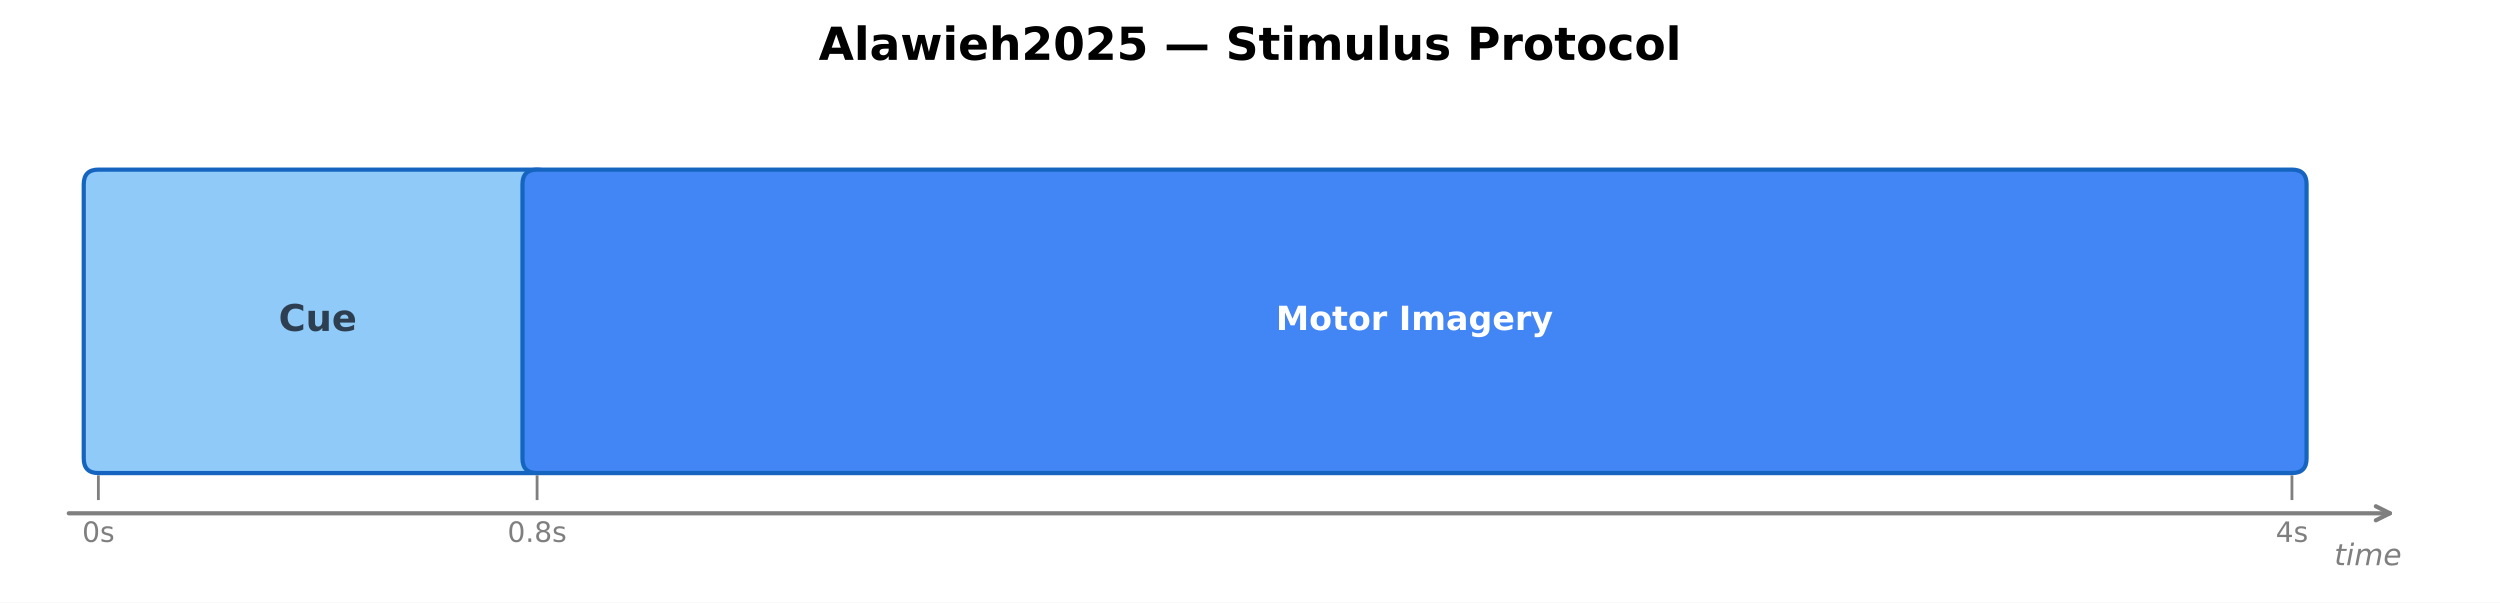
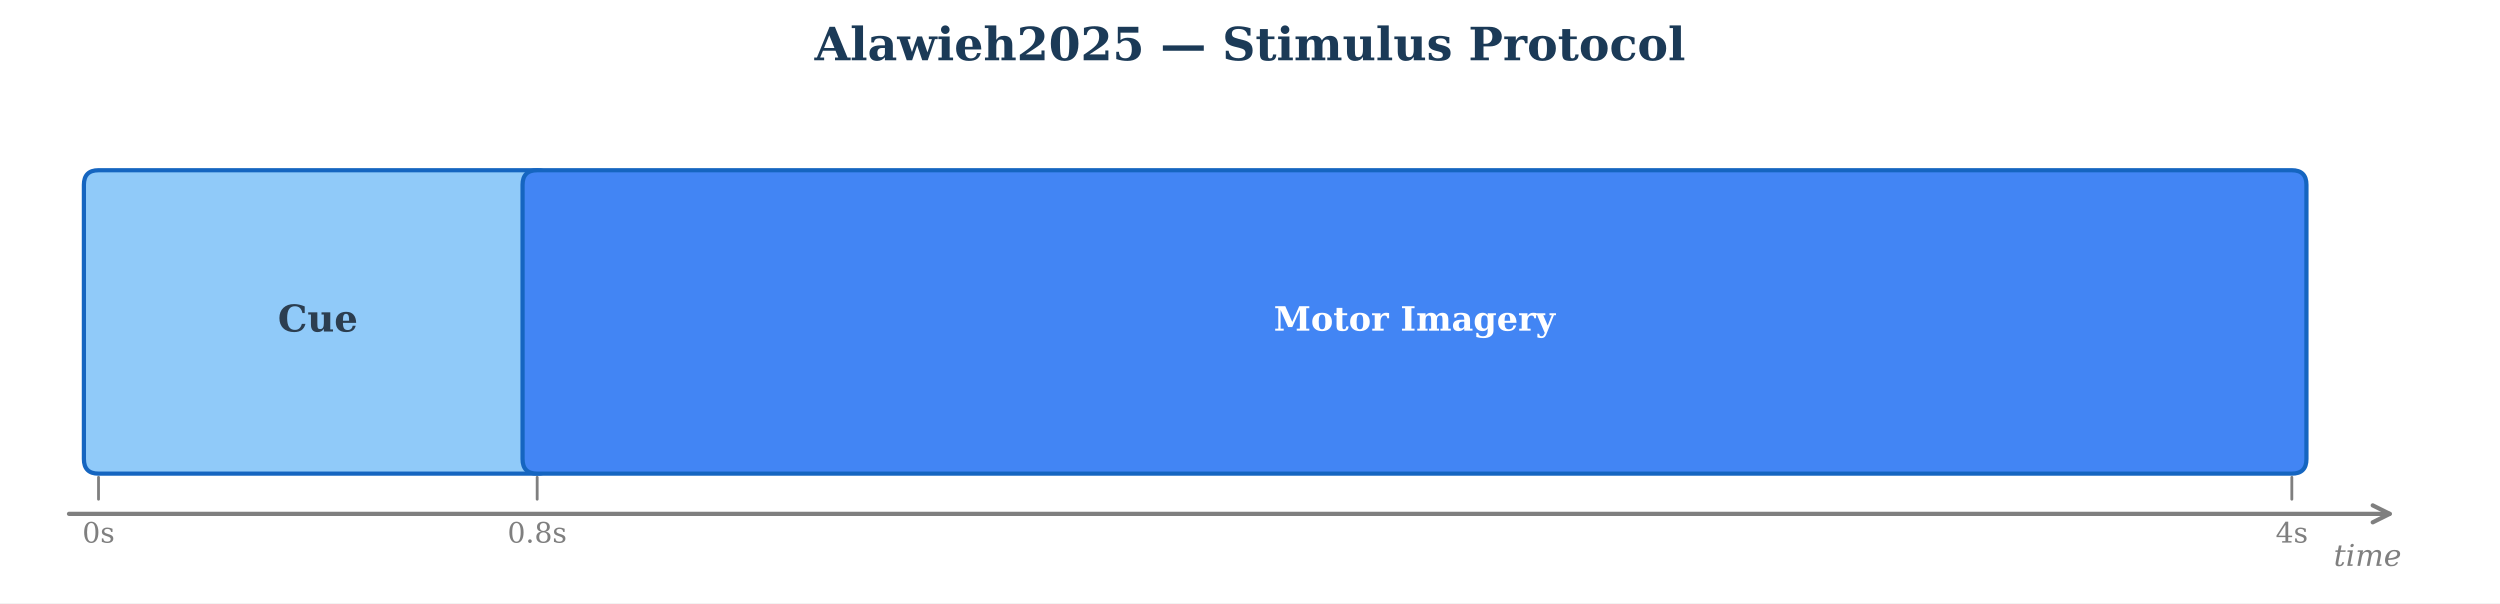
- <svg xmlns="http://www.w3.org/2000/svg" xmlns:xlink="http://www.w3.org/1999/xlink" width="712.8pt" height="171.788pt" viewBox="0 0 712.8 171.788" version="1.1">
+ <svg xmlns="http://www.w3.org/2000/svg" xmlns:xlink="http://www.w3.org/1999/xlink" width="708.48pt" height="170.95pt" viewBox="0 0 708.48 170.95" version="1.1">
  <defs>
    <style type="text/css">*{stroke-linejoin: round; stroke-linecap: butt}</style>
  </defs>
  <g id="figure_1">
    <g id="patch_1">
-       <path d="M 0 171.788  L 712.8 171.788  L 712.8 0  L 0 0  z " style="fill: #ffffff" />
+       <path d="M 0 170.95  L 708.48 170.95  L 708.48 -0  L 0 -0  z " style="fill: #ffffff" />
    </g>
    <g id="axes_1">
      <g id="patch_2">
-         <path d="M 28.048 134.88  L 153.134 134.88  Q 157.304 134.88 157.304 130.711  L 157.304 52.532  Q 157.304 48.362 153.134 48.362  L 28.048 48.362  Q 23.878 48.362 23.878 52.532  L 23.878 130.711  Q 23.878 134.88 28.048 134.88  z " clip-path="url(#pf96a47d1d2)" style="fill: #90caf9; stroke: #1565c0; stroke-width: 1.2" />
+         <path d="M 27.919 134.226  L 152.232 134.226  Q 156.375 134.226 156.375 130.082  L 156.375 52.387  Q 156.375 48.243 152.232 48.243  L 27.919 48.243  Q 23.775 48.243 23.775 52.387  L 23.775 130.082  Q 23.775 134.226 27.919 134.226  z " clip-path="url(#pec758ce8fc)" style="fill: #90caf9; stroke: #1565c0; stroke-width: 1.2" />
      </g>
      <g id="patch_3">
-         <path d="M 153.134 134.88  L 653.481 134.88  Q 657.65 134.88 657.65 130.711  L 657.65 52.532  Q 657.65 48.362 653.481 48.362  L 153.134 48.362  Q 148.965 48.362 148.965 52.532  L 148.965 130.711  Q 148.965 134.88 153.134 134.88  z " clip-path="url(#pf96a47d1d2)" style="fill: #4285f4; stroke: #1565c0; stroke-width: 1.2" />
+         <path d="M 152.232 134.226  L 649.483 134.226  Q 653.627 134.226 653.627 130.082  L 653.627 52.387  Q 653.627 48.243 649.483 48.243  L 152.232 48.243  Q 148.088 48.243 148.088 52.387  L 148.088 130.082  Q 148.088 134.226 152.232 134.226  z " clip-path="url(#pec758ce8fc)" style="fill: #4285f4; stroke: #1565c0; stroke-width: 1.2" />
      </g>
      <g id="line2d_1">
-         <path d="M 28.048 135.923  L 28.048 142.177  " clip-path="url(#pf96a47d1d2)" style="fill: none; stroke: #7f7f7f; stroke-width: 0.8; stroke-linecap: square" />
+         <path d="M 27.919 135.262  L 27.919 141.477  " clip-path="url(#pec758ce8fc)" style="fill: none; stroke: #7f7f7f; stroke-width: 0.8; stroke-linecap: round" />
      </g>
      <g id="line2d_2">
-         <path d="M 153.134 135.923  L 153.134 142.177  " clip-path="url(#pf96a47d1d2)" style="fill: none; stroke: #7f7f7f; stroke-width: 0.8; stroke-linecap: square" />
+         <path d="M 152.232 135.262  L 152.232 141.477  " clip-path="url(#pec758ce8fc)" style="fill: none; stroke: #7f7f7f; stroke-width: 0.8; stroke-linecap: round" />
      </g>
      <g id="line2d_3">
-         <path d="M 653.481 135.923  L 653.481 142.177  " clip-path="url(#pf96a47d1d2)" style="fill: none; stroke: #7f7f7f; stroke-width: 0.8; stroke-linecap: square" />
+         <path d="M 649.483 135.262  L 649.483 141.477  " clip-path="url(#pec758ce8fc)" style="fill: none; stroke: #7f7f7f; stroke-width: 0.8; stroke-linecap: round" />
      </g>
      <g id="text_1">
-         <g clip-path="url(#pf96a47d1d2)">
-           <g style="fill: #2c3e50" transform="translate(79.43972 94.34879) scale(0.105 -0.105)">
+         <g clip-path="url(#pec758ce8fc)">
+           <g style="fill: #2c3e50" transform="translate(78.73932 93.96193) scale(0.105 -0.105)">
            <defs>
-               <path id="DejaVuSans-Bold-26" d="M 4288 256  Q 3956 84 3597 -3  Q 3238 -91 2847 -91  Q 1681 -91 1000 561  Q 319 1213 319 2328  Q 319 3447 1000 4098  Q 1681 4750 2847 4750  Q 3238 4750 3597 4662  Q 3956 4575 4288 4403  L 4288 3438  Q 3953 3666 3628 3772  Q 3303 3878 2944 3878  Q 2300 3878 1931 3465  Q 1563 3053 1563 2328  Q 1563 1606 1931 1193  Q 2300 781 2944 781  Q 3303 781 3628 887  Q 3953 994 4288 1222  L 4288 256  z " transform="scale(0.015625)" />
-               <path id="DejaVuSans-Bold-58" d="M 500 1363  L 500 3500  L 1625 3500  L 1625 3150  Q 1625 2866 1622 2436  Q 1619 2006 1619 1863  Q 1619 1441 1641 1255  Q 1663 1069 1716 984  Q 1784 875 1895 815  Q 2006 756 2150 756  Q 2500 756 2700 1025  Q 2900 1294 2900 1772  L 2900 3500  L 4019 3500  L 4019 0  L 2900 0  L 2900 506  Q 2647 200 2364 54  Q 2081 -91 1741 -91  Q 1134 -91 817 281  Q 500 653 500 1363  z " transform="scale(0.015625)" />
-               <path id="DejaVuSans-Bold-48" d="M 4031 1759  L 4031 1441  L 1416 1441  Q 1456 1047 1700 850  Q 1944 653 2381 653  Q 2734 653 3104 758  Q 3475 863 3866 1075  L 3866 213  Q 3469 63 3072 -14  Q 2675 -91 2278 -91  Q 1328 -91 801 392  Q 275 875 275 1747  Q 275 2603 792 3093  Q 1309 3584 2216 3584  Q 3041 3584 3536 3087  Q 4031 2591 4031 1759  z M 2881 2131  Q 2881 2450 2695 2645  Q 2509 2841 2209 2841  Q 1884 2841 1681 2658  Q 1478 2475 1428 2131  L 2881 2131  z " transform="scale(0.015625)" />
+               <path id="DejaVuSerif-Bold-26" d="M 4769 1331  Q 4584 609 4106 259  Q 3628 -91 2822 -91  Q 1641 -91 955 561  Q 269 1213 269 2328  Q 269 3447 955 4098  Q 1641 4750 2822 4750  Q 3238 4750 3688 4650  Q 4138 4550 4641 4347  L 4641 3200  L 4244 3200  Q 4122 3788 3800 4080  Q 3478 4372 2950 4372  Q 2269 4372 1937 3870  Q 1606 3369 1606 2328  Q 1606 1288 1937 788  Q 2269 288 2956 288  Q 3422 288 3717 547  Q 4013 806 4147 1331  L 4769 1331  z " transform="scale(0.015625)" />
+               <path id="DejaVuSerif-Bold-58" d="M 3963 3322  L 3963 378  L 4434 378  L 4434 0  L 2853 0  L 2853 469  Q 2656 172 2400 40  Q 2144 -91 1753 -91  Q 1194 -91 908 239  Q 622 569 622 1209  L 622 2944  L 147 2944  L 147 3322  L 1728 3322  L 1728 1381  Q 1728 763 1831 595  Q 1934 428 2209 428  Q 2544 428 2698 675  Q 2853 922 2853 1459  L 2853 2944  L 2450 2944  L 2450 3322  L 3963 3322  z " transform="scale(0.015625)" />
+               <path id="DejaVuSerif-Bold-48" d="M 2566 1875  Q 2566 2531 2444 2795  Q 2322 3059 2028 3059  Q 1744 3059 1620 2800  Q 1497 2541 1497 1931  L 1497 1875  L 2566 1875  z M 3781 1503  L 1497 1503  L 1497 1478  Q 1497 834 1690 548  Q 1884 263 2316 263  Q 2675 263 2897 453  Q 3119 644 3181 1006  L 3700 1006  Q 3566 441 3166 175  Q 2766 -91 2047 -91  Q 1184 -91 723 364  Q 263 819 263 1663  Q 263 2488 734 2950  Q 1206 3413 2047 3413  Q 2872 3413 3312 2927  Q 3753 2441 3781 1503  z " transform="scale(0.015625)" />
            </defs>
-             <use xlink:href="#DejaVuSans-Bold-26" />
-             <use xlink:href="#DejaVuSans-Bold-58" transform="translate(73.39062 0)" />
-             <use xlink:href="#DejaVuSans-Bold-48" transform="translate(144.5781 0)" />
+             <use xlink:href="#DejaVuSerif-Bold-26" />
+             <use xlink:href="#DejaVuSerif-Bold-58" transform="translate(79.59375 0)" />
+             <use xlink:href="#DejaVuSerif-Bold-48" transform="translate(152.2969 0)" />
          </g>
        </g>
      </g>
      <g id="text_2">
-         <g clip-path="url(#pf96a47d1d2)">
-           <g style="fill: #ffffff" transform="translate(363.8045 94.08903) scale(0.095 -0.095)">
+         <g clip-path="url(#pec758ce8fc)">
+           <g style="fill: #ffffff" transform="translate(360.9803 93.70216) scale(0.095 -0.095)">
            <defs>
-               <path id="DejaVuSans-Bold-30" d="M 588 4666  L 2119 4666  L 3181 2169  L 4250 4666  L 5778 4666  L 5778 0  L 4641 0  L 4641 3413  L 3566 897  L 2803 897  L 1728 3413  L 1728 0  L 588 0  L 588 4666  z " transform="scale(0.015625)" />
-               <path id="DejaVuSans-Bold-52" d="M 2203 2784  Q 1831 2784 1636 2517  Q 1441 2250 1441 1747  Q 1441 1244 1636 976  Q 1831 709 2203 709  Q 2569 709 2762 976  Q 2956 1244 2956 1747  Q 2956 2250 2762 2517  Q 2569 2784 2203 2784  z M 2203 3584  Q 3106 3584 3614 3096  Q 4122 2609 4122 1747  Q 4122 884 3614 396  Q 3106 -91 2203 -91  Q 1297 -91 786 396  Q 275 884 275 1747  Q 275 2609 786 3096  Q 1297 3584 2203 3584  z " transform="scale(0.015625)" />
-               <path id="DejaVuSans-Bold-57" d="M 1759 4494  L 1759 3500  L 2913 3500  L 2913 2700  L 1759 2700  L 1759 1216  Q 1759 972 1856 886  Q 1953 800 2241 800  L 2816 800  L 2816 0  L 1856 0  Q 1194 0 917 276  Q 641 553 641 1216  L 641 2700  L 84 2700  L 84 3500  L 641 3500  L 641 4494  L 1759 4494  z " transform="scale(0.015625)" />
-               <path id="DejaVuSans-Bold-55" d="M 3138 2547  Q 2991 2616 2845 2648  Q 2700 2681 2553 2681  Q 2122 2681 1889 2404  Q 1656 2128 1656 1613  L 1656 0  L 538 0  L 538 3500  L 1656 3500  L 1656 2925  Q 1872 3269 2151 3426  Q 2431 3584 2822 3584  Q 2878 3584 2943 3579  Q 3009 3575 3134 3559  L 3138 2547  z " transform="scale(0.015625)" />
-               <path id="DejaVuSans-Bold-3" transform="scale(0.015625)" />
-               <path id="DejaVuSans-Bold-2c" d="M 588 4666  L 1791 4666  L 1791 0  L 588 0  L 588 4666  z " transform="scale(0.015625)" />
-               <path id="DejaVuSans-Bold-50" d="M 3781 2919  Q 3994 3244 4286 3414  Q 4578 3584 4928 3584  Q 5531 3584 5847 3212  Q 6163 2841 6163 2131  L 6163 0  L 5038 0  L 5038 1825  Q 5041 1866 5042 1909  Q 5044 1953 5044 2034  Q 5044 2406 4934 2573  Q 4825 2741 4581 2741  Q 4263 2741 4089 2478  Q 3916 2216 3909 1719  L 3909 0  L 2784 0  L 2784 1825  Q 2784 2406 2684 2573  Q 2584 2741 2328 2741  Q 2006 2741 1831 2477  Q 1656 2213 1656 1722  L 1656 0  L 531 0  L 531 3500  L 1656 3500  L 1656 2988  Q 1863 3284 2130 3434  Q 2397 3584 2719 3584  Q 3081 3584 3359 3409  Q 3638 3234 3781 2919  z " transform="scale(0.015625)" />
-               <path id="DejaVuSans-Bold-44" d="M 2106 1575  Q 1756 1575 1579 1456  Q 1403 1338 1403 1106  Q 1403 894 1545 773  Q 1688 653 1941 653  Q 2256 653 2472 879  Q 2688 1106 2688 1447  L 2688 1575  L 2106 1575  z M 3816 1997  L 3816 0  L 2688 0  L 2688 519  Q 2463 200 2181 54  Q 1900 -91 1497 -91  Q 953 -91 614 226  Q 275 544 275 1050  Q 275 1666 698 1953  Q 1122 2241 2028 2241  L 2688 2241  L 2688 2328  Q 2688 2594 2478 2717  Q 2269 2841 1825 2841  Q 1466 2841 1156 2769  Q 847 2697 581 2553  L 581 3406  Q 941 3494 1303 3539  Q 1666 3584 2028 3584  Q 2975 3584 3395 3211  Q 3816 2838 3816 1997  z " transform="scale(0.015625)" />
-               <path id="DejaVuSans-Bold-4a" d="M 2919 594  Q 2688 288 2409 144  Q 2131 0 1766 0  Q 1125 0 706 504  Q 288 1009 288 1791  Q 288 2575 706 3076  Q 1125 3578 1766 3578  Q 2131 3578 2409 3434  Q 2688 3291 2919 2981  L 2919 3500  L 4044 3500  L 4044 353  Q 4044 -491 3511 -936  Q 2978 -1381 1966 -1381  Q 1638 -1381 1331 -1331  Q 1025 -1281 716 -1178  L 716 -306  Q 1009 -475 1290 -558  Q 1572 -641 1856 -641  Q 2406 -641 2662 -400  Q 2919 -159 2919 353  L 2919 594  z M 2181 2772  Q 1834 2772 1640 2515  Q 1447 2259 1447 1791  Q 1447 1309 1634 1061  Q 1822 813 2181 813  Q 2531 813 2725 1069  Q 2919 1325 2919 1791  Q 2919 2259 2725 2515  Q 2531 2772 2181 2772  z " transform="scale(0.015625)" />
-               <path id="DejaVuSans-Bold-5c" d="M 78 3500  L 1197 3500  L 2138 1125  L 2938 3500  L 4056 3500  L 2584 -331  Q 2363 -916 2067 -1148  Q 1772 -1381 1288 -1381  L 641 -1381  L 641 -647  L 991 -647  Q 1275 -647 1404 -556  Q 1534 -466 1606 -231  L 1638 -134  L 78 3500  z " transform="scale(0.015625)" />
+               <path id="DejaVuSerif-Bold-30" d="M 269 0  L 269 378  L 863 378  L 863 4288  L 269 4288  L 269 4666  L 2194 4666  L 3525 1672  L 4863 4666  L 6784 4666  L 6784 4288  L 6188 4288  L 6188 378  L 6784 378  L 6784 0  L 4384 0  L 4384 378  L 4978 378  L 4978 3938  L 3531 684  L 2741 684  L 1300 3938  L 1300 378  L 1894 378  L 1894 0  L 269 0  z " transform="scale(0.015625)" />
+               <path id="DejaVuSerif-Bold-52" d="M 2138 263  Q 2488 263 2630 563  Q 2772 863 2772 1663  Q 2772 2463 2631 2761  Q 2491 3059 2138 3059  Q 1784 3059 1640 2757  Q 1497 2456 1497 1663  Q 1497 869 1640 566  Q 1784 263 2138 263  z M 2138 -91  Q 1259 -91 761 376  Q 263 844 263 1663  Q 263 2484 761 2948  Q 1259 3413 2138 3413  Q 3019 3413 3516 2948  Q 4013 2484 4013 1663  Q 4013 844 3514 376  Q 3016 -91 2138 -91  z " transform="scale(0.015625)" />
+               <path id="DejaVuSerif-Bold-57" d="M 634 2944  L 153 2944  L 153 3322  L 634 3322  L 634 4353  L 1741 4353  L 1741 3322  L 2663 3322  L 2663 2944  L 1741 2944  L 1741 909  Q 1741 475 1809 369  Q 1878 263 2059 263  Q 2259 263 2356 397  Q 2453 531 2459 813  L 2925 813  Q 2897 313 2651 111  Q 2406 -91 1806 -91  Q 1122 -91 878 123  Q 634 338 634 909  L 634 2944  z " transform="scale(0.015625)" />
+               <path id="DejaVuSerif-Bold-55" d="M 3438 3359  L 3438 2369  L 3084 2369  Q 3066 2634 2941 2764  Q 2816 2894 2578 2894  Q 2216 2894 2006 2575  Q 1797 2256 1797 1691  L 1797 378  L 2400 378  L 2400 0  L 219 0  L 219 378  L 691 378  L 691 2944  L 184 2944  L 184 3322  L 1797 3322  L 1797 2731  Q 1959 3078 2226 3245  Q 2494 3413 2881 3413  Q 2978 3413 3117 3398  Q 3256 3384 3438 3359  z " transform="scale(0.015625)" />
+               <path id="DejaVuSerif-Bold-3" transform="scale(0.015625)" />
+               <path id="DejaVuSerif-Bold-2c" d="M 300 0  L 300 378  L 897 378  L 897 4288  L 300 4288  L 300 4666  L 2700 4666  L 2700 4288  L 2100 4288  L 2100 378  L 2700 378  L 2700 0  L 300 0  z " transform="scale(0.015625)" />
+               <path id="DejaVuSerif-Bold-50" d="M 3884 2778  Q 4116 3109 4384 3261  Q 4653 3413 5013 3413  Q 5584 3413 5867 3089  Q 6150 2766 6150 2113  L 6150 378  L 6625 378  L 6625 0  L 4647 0  L 4647 378  L 5044 378  L 5044 1947  Q 5044 2569 4948 2731  Q 4853 2894 4594 2894  Q 4300 2894 4137 2667  Q 3975 2441 3975 2022  L 3975 378  L 4372 378  L 4372 0  L 2472 0  L 2472 378  L 2869 378  L 2869 1947  Q 2869 2569 2772 2731  Q 2675 2894 2419 2894  Q 2122 2894 1959 2667  Q 1797 2441 1797 2022  L 1797 378  L 2194 378  L 2194 0  L 219 0  L 219 378  L 691 378  L 691 2944  L 219 2944  L 219 3322  L 1797 3322  L 1797 2853  Q 1991 3144 2241 3278  Q 2491 3413 2834 3413  Q 3241 3413 3494 3258  Q 3747 3103 3884 2778  z " transform="scale(0.015625)" />
+               <path id="DejaVuSerif-Bold-44" d="M 3525 2041  L 3525 378  L 4000 378  L 4000 0  L 2419 0  L 2419 422  Q 2200 159 1931 34  Q 1663 -91 1319 -91  Q 809 -91 536 182  Q 263 456 263 966  Q 263 1525 655 1803  Q 1047 2081 1838 2081  L 2419 2081  L 2419 2278  Q 2419 2681 2228 2873  Q 2038 3066 1638 3066  Q 1306 3066 1126 2930  Q 947 2794 872 2484  L 519 2484  L 519 3200  Q 816 3306 1134 3359  Q 1453 3413 1806 3413  Q 2697 3413 3111 3081  Q 3525 2750 3525 2041  z M 2419 1044  L 2419 1709  L 2003 1709  Q 1694 1709 1528 1540  Q 1363 1372 1363 1056  Q 1363 741 1483 584  Q 1603 428 1850 428  Q 2106 428 2262 597  Q 2419 766 2419 1044  z " transform="scale(0.015625)" />
+               <path id="DejaVuSerif-Bold-4a" d="M 3853 2944  L 3853 44  Q 3853 -656 3354 -1039  Q 2856 -1422 1947 -1422  Q 1616 -1422 1275 -1370  Q 934 -1319 575 -1216  L 575 -422  L 928 -422  Q 975 -750 1192 -909  Q 1409 -1069 1813 -1069  Q 2325 -1069 2536 -823  Q 2747 -578 2747 44  L 2747 422  Q 2606 163 2367 36  Q 2128 -91 1778 -91  Q 1072 -91 667 378  Q 263 847 263 1663  Q 263 2481 667 2947  Q 1072 3413 1778 3413  Q 2128 3413 2367 3286  Q 2606 3159 2747 2900  L 2747 3322  L 4325 3322  L 4325 2944  L 3853 2944  z M 2747 1825  Q 2747 2406 2597 2665  Q 2447 2925 2119 2925  Q 1775 2925 1636 2651  Q 1497 2378 1497 1663  Q 1497 947 1637 672  Q 1778 397 2119 397  Q 2447 397 2597 656  Q 2747 916 2747 1497  L 2747 1825  z " transform="scale(0.015625)" />
+               <path id="DejaVuSerif-Bold-5c" d="M 1997 -750  Q 1847 -1116 1634 -1269  Q 1422 -1422 1063 -1422  Q 909 -1422 721 -1387  Q 534 -1353 313 -1288  L 313 -594  L 666 -597  Q 675 -838 779 -953  Q 884 -1069 1094 -1069  Q 1297 -1069 1422 -958  Q 1547 -847 1672 -538  L 1722 -422  L 275 2944  L -84 2944  L -84 3322  L 1831 3322  L 1831 2944  L 1434 2944  L 2278 978  L 3066 2944  L 2625 2944  L 2625 3322  L 3872 3322  L 3872 2944  L 3469 2944  L 1997 -750  z " transform="scale(0.015625)" />
            </defs>
-             <use xlink:href="#DejaVuSans-Bold-30" />
-             <use xlink:href="#DejaVuSans-Bold-52" transform="translate(99.51562 0)" />
-             <use xlink:href="#DejaVuSans-Bold-57" transform="translate(168.2188 0)" />
-             <use xlink:href="#DejaVuSans-Bold-52" transform="translate(216.0156 0)" />
-             <use xlink:href="#DejaVuSans-Bold-55" transform="translate(284.7188 0)" />
-             <use xlink:href="#DejaVuSans-Bold-3" transform="translate(334.0312 0)" />
-             <use xlink:href="#DejaVuSans-Bold-2c" transform="translate(368.8438 0)" />
-             <use xlink:href="#DejaVuSans-Bold-50" transform="translate(406.0469 0)" />
-             <use xlink:href="#DejaVuSans-Bold-44" transform="translate(510.25 0)" />
-             <use xlink:href="#DejaVuSans-Bold-4a" transform="translate(577.7344 0)" />
-             <use xlink:href="#DejaVuSans-Bold-48" transform="translate(649.3125 0)" />
-             <use xlink:href="#DejaVuSans-Bold-55" transform="translate(717.1406 0)" />
-             <use xlink:href="#DejaVuSans-Bold-5c" transform="translate(766.4531 0)" />
+             <use xlink:href="#DejaVuSerif-Bold-30" />
+             <use xlink:href="#DejaVuSerif-Bold-52" transform="translate(110.6875 0)" />
+             <use xlink:href="#DejaVuSerif-Bold-57" transform="translate(177.3906 0)" />
+             <use xlink:href="#DejaVuSerif-Bold-52" transform="translate(223.5781 0)" />
+             <use xlink:href="#DejaVuSerif-Bold-55" transform="translate(290.2812 0)" />
+             <use xlink:href="#DejaVuSerif-Bold-3" transform="translate(342.9688 0)" />
+             <use xlink:href="#DejaVuSerif-Bold-2c" transform="translate(377.7812 0)" />
+             <use xlink:href="#DejaVuSerif-Bold-50" transform="translate(424.5625 0)" />
+             <use xlink:href="#DejaVuSerif-Bold-44" transform="translate(530.375 0)" />
+             <use xlink:href="#DejaVuSerif-Bold-4a" transform="translate(595.1719 0)" />
+             <use xlink:href="#DejaVuSerif-Bold-48" transform="translate(665.0938 0)" />
+             <use xlink:href="#DejaVuSerif-Bold-55" transform="translate(728.7188 0)" />
+             <use xlink:href="#DejaVuSerif-Bold-5c" transform="translate(781.4062 0)" />
          </g>
        </g>
      </g>
      <g id="text_3">
-         <g style="fill: #7f7f7f" transform="translate(23.41901 154.5095) scale(0.08 -0.08)">
+         <g style="fill: #7f7f7f" transform="translate(23.32131 153.7713) scale(0.08 -0.08)">
          <defs>
-             <path id="DejaVuSans-13" d="M 2034 4250  Q 1547 4250 1301 3770  Q 1056 3291 1056 2328  Q 1056 1369 1301 889  Q 1547 409 2034 409  Q 2525 409 2770 889  Q 3016 1369 3016 2328  Q 3016 3291 2770 3770  Q 2525 4250 2034 4250  z M 2034 4750  Q 2819 4750 3233 4129  Q 3647 3509 3647 2328  Q 3647 1150 3233 529  Q 2819 -91 2034 -91  Q 1250 -91 836 529  Q 422 1150 422 2328  Q 422 3509 836 4129  Q 1250 4750 2034 4750  z " transform="scale(0.015625)" />
-             <path id="DejaVuSans-56" d="M 2834 3397  L 2834 2853  Q 2591 2978 2328 3040  Q 2066 3103 1784 3103  Q 1356 3103 1142 2972  Q 928 2841 928 2578  Q 928 2378 1081 2264  Q 1234 2150 1697 2047  L 1894 2003  Q 2506 1872 2764 1633  Q 3022 1394 3022 966  Q 3022 478 2636 193  Q 2250 -91 1575 -91  Q 1294 -91 989 -36  Q 684 19 347 128  L 347 722  Q 666 556 975 473  Q 1284 391 1588 391  Q 1994 391 2212 530  Q 2431 669 2431 922  Q 2431 1156 2273 1281  Q 2116 1406 1581 1522  L 1381 1569  Q 847 1681 609 1914  Q 372 2147 372 2553  Q 372 3047 722 3315  Q 1072 3584 1716 3584  Q 2034 3584 2315 3537  Q 2597 3491 2834 3397  z " transform="scale(0.015625)" />
+             <path id="DejaVuSerif-13" d="M 2034 219  Q 2513 219 2750 744  Q 2988 1269 2988 2328  Q 2988 3391 2750 3916  Q 2513 4441 2034 4441  Q 1556 4441 1318 3916  Q 1081 3391 1081 2328  Q 1081 1269 1318 744  Q 1556 219 2034 219  z M 2034 -91  Q 1275 -91 848 546  Q 422 1184 422 2328  Q 422 3475 848 4112  Q 1275 4750 2034 4750  Q 2797 4750 3222 4112  Q 3647 3475 3647 2328  Q 3647 1184 3222 546  Q 2797 -91 2034 -91  z " transform="scale(0.015625)" />
+             <path id="DejaVuSerif-56" d="M 359 184  L 359 959  L 691 959  Q 703 588 923 403  Q 1144 219 1575 219  Q 1963 219 2166 364  Q 2369 509 2369 788  Q 2369 1006 2220 1140  Q 2072 1275 1594 1428  L 1178 1569  Q 750 1706 558 1912  Q 366 2119 366 2438  Q 366 2894 700 3153  Q 1034 3413 1625 3413  Q 1888 3413 2178 3344  Q 2469 3275 2778 3144  L 2778 2419  L 2447 2419  Q 2434 2741 2221 2922  Q 2009 3103 1644 3103  Q 1281 3103 1095 2975  Q 909 2847 909 2591  Q 909 2381 1050 2254  Q 1191 2128 1613 1997  L 2069 1856  Q 2541 1709 2748 1489  Q 2956 1269 2956 922  Q 2956 450 2595 179  Q 2234 -91 1600 -91  Q 1278 -91 972 -22  Q 666 47 359 184  z " transform="scale(0.015625)" />
          </defs>
-           <use xlink:href="#DejaVuSans-13" />
-           <use xlink:href="#DejaVuSans-56" transform="translate(63.625 0)" />
+           <use xlink:href="#DejaVuSerif-13" />
+           <use xlink:href="#DejaVuSerif-56" transform="translate(63.625 0)" />
        </g>
      </g>
      <g id="text_4">
-         <g style="fill: #7f7f7f" transform="translate(144.6893 154.5095) scale(0.08 -0.08)">
+         <g style="fill: #7f7f7f" transform="translate(143.8179 153.7713) scale(0.08 -0.08)">
          <defs>
-             <path id="DejaVuSans-11" d="M 684 794  L 1344 794  L 1344 0  L 684 0  L 684 794  z " transform="scale(0.015625)" />
-             <path id="DejaVuSans-1b" d="M 2034 2216  Q 1584 2216 1326 1975  Q 1069 1734 1069 1313  Q 1069 891 1326 650  Q 1584 409 2034 409  Q 2484 409 2743 651  Q 3003 894 3003 1313  Q 3003 1734 2745 1975  Q 2488 2216 2034 2216  z M 1403 2484  Q 997 2584 770 2862  Q 544 3141 544 3541  Q 544 4100 942 4425  Q 1341 4750 2034 4750  Q 2731 4750 3128 4425  Q 3525 4100 3525 3541  Q 3525 3141 3298 2862  Q 3072 2584 2669 2484  Q 3125 2378 3379 2068  Q 3634 1759 3634 1313  Q 3634 634 3220 271  Q 2806 -91 2034 -91  Q 1263 -91 848 271  Q 434 634 434 1313  Q 434 1759 690 2068  Q 947 2378 1403 2484  z M 1172 3481  Q 1172 3119 1398 2916  Q 1625 2713 2034 2713  Q 2441 2713 2670 2916  Q 2900 3119 2900 3481  Q 2900 3844 2670 4047  Q 2441 4250 2034 4250  Q 1625 4250 1398 4047  Q 1172 3844 1172 3481  z " transform="scale(0.015625)" />
+             <path id="DejaVuSerif-11" d="M 603 325  Q 603 500 722 622  Q 841 744 1019 744  Q 1191 744 1312 622  Q 1434 500 1434 325  Q 1434 153 1312 31  Q 1191 -91 1019 -91  Q 841 -91 722 29  Q 603 150 603 325  z " transform="scale(0.015625)" />
+             <path id="DejaVuSerif-1b" d="M 2981 1275  Q 2981 1775 2732 2051  Q 2484 2328 2034 2328  Q 1584 2328 1336 2051  Q 1088 1775 1088 1275  Q 1088 772 1336 495  Q 1584 219 2034 219  Q 2484 219 2732 495  Q 2981 772 2981 1275  z M 2853 3541  Q 2853 3966 2637 4203  Q 2422 4441 2034 4441  Q 1650 4441 1433 4203  Q 1216 3966 1216 3541  Q 1216 3113 1433 2875  Q 1650 2638 2034 2638  Q 2422 2638 2637 2875  Q 2853 3113 2853 3541  z M 2516 2484  Q 3047 2413 3344 2092  Q 3641 1772 3641 1275  Q 3641 619 3225 264  Q 2809 -91 2034 -91  Q 1263 -91 845 264  Q 428 619 428 1275  Q 428 1772 725 2092  Q 1022 2413 1556 2484  Q 1084 2569 832 2842  Q 581 3116 581 3541  Q 581 4103 968 4426  Q 1356 4750 2034 4750  Q 2713 4750 3100 4426  Q 3488 4103 3488 3541  Q 3488 3116 3236 2842  Q 2984 2569 2516 2484  z " transform="scale(0.015625)" />
          </defs>
-           <use xlink:href="#DejaVuSans-13" />
-           <use xlink:href="#DejaVuSans-11" transform="translate(63.625 0)" />
-           <use xlink:href="#DejaVuSans-1b" transform="translate(95.40625 0)" />
-           <use xlink:href="#DejaVuSans-56" transform="translate(159.0312 0)" />
+           <use xlink:href="#DejaVuSerif-13" />
+           <use xlink:href="#DejaVuSerif-11" transform="translate(63.625 0)" />
+           <use xlink:href="#DejaVuSerif-1b" transform="translate(95.40625 0)" />
+           <use xlink:href="#DejaVuSerif-56" transform="translate(159.0312 0)" />
        </g>
      </g>
      <g id="text_5">
-         <g style="fill: #7f7f7f" transform="translate(648.8518 154.5095) scale(0.08 -0.08)">
+         <g style="fill: #7f7f7f" transform="translate(644.8855 153.7713) scale(0.08 -0.08)">
          <defs>
-             <path id="DejaVuSans-17" d="M 2419 4116  L 825 1625  L 2419 1625  L 2419 4116  z M 2253 4666  L 3047 4666  L 3047 1625  L 3713 1625  L 3713 1100  L 3047 1100  L 3047 0  L 2419 0  L 2419 1100  L 313 1100  L 313 1709  L 2253 4666  z " transform="scale(0.015625)" />
+             <path id="DejaVuSerif-17" d="M 2234 1581  L 2234 4063  L 641 1581  L 2234 1581  z M 3609 0  L 1484 0  L 1484 331  L 2234 331  L 2234 1247  L 197 1247  L 197 1588  L 2241 4750  L 2859 4750  L 2859 1581  L 3750 1581  L 3750 1247  L 2859 1247  L 2859 331  L 3609 331  L 3609 0  z " transform="scale(0.015625)" />
          </defs>
-           <use xlink:href="#DejaVuSans-17" />
-           <use xlink:href="#DejaVuSans-56" transform="translate(63.625 0)" />
+           <use xlink:href="#DejaVuSerif-17" />
+           <use xlink:href="#DejaVuSerif-56" transform="translate(63.625 0)" />
        </g>
      </g>
      <g id="patch_4">
-         <path d="M 19.622 146.347  Q 351.186 146.347 681.409 146.347  " style="fill: none; stroke: #7f7f7f; stroke-width: 1.2; stroke-linecap: round" />
-         <path d="M 677.409 144.347  L 681.409 146.347  L 677.409 148.347  " style="fill: none; stroke: #7f7f7f; stroke-width: 1.2; stroke-linecap: round" />
+         <path d="M 19.56 145.621  Q 349.061 145.621 677.22 145.621  " style="fill: none; stroke: #7f7f7f; stroke-width: 1.2; stroke-linecap: round" />
+         <path d="M 672.42 143.221  L 677.22 145.621  L 672.42 148.021  " style="fill: none; stroke: #7f7f7f; stroke-width: 1.2; stroke-linecap: round" />
      </g>
      <g id="text_6">
-         <g style="fill: #7f7f7f" transform="translate(665.5489 161.1444) scale(0.085 -0.085)">
+         <g style="fill: #7f7f7f" transform="translate(661.3353 160.3668) scale(0.085 -0.085)">
          <defs>
-             <path id="DejaVuSans-Oblique-57" d="M 2706 3500  L 2619 3053  L 1472 3053  L 1100 1153  Q 1081 1047 1072 975  Q 1063 903 1063 863  Q 1063 663 1183 572  Q 1303 481 1569 481  L 2150 481  L 2053 0  L 1503 0  Q 991 0 739 200  Q 488 400 488 806  Q 488 878 497 964  Q 506 1050 525 1153  L 897 3053  L 409 3053  L 500 3500  L 978 3500  L 1172 4494  L 1747 4494  L 1556 3500  L 2706 3500  z " transform="scale(0.015625)" />
-             <path id="DejaVuSans-Oblique-4c" d="M 1172 4863  L 1747 4863  L 1606 4134  L 1031 4134  L 1172 4863  z M 909 3500  L 1484 3500  L 800 0  L 225 0  L 909 3500  z " transform="scale(0.015625)" />
-             <path id="DejaVuSans-Oblique-50" d="M 5747 2113  L 5338 0  L 4763 0  L 5166 2094  Q 5191 2228 5203 2325  Q 5216 2422 5216 2491  Q 5216 2772 5059 2928  Q 4903 3084 4622 3084  Q 4203 3084 3875 2770  Q 3547 2456 3450 1953  L 3066 0  L 2491 0  L 2900 2094  Q 2925 2209 2937 2307  Q 2950 2406 2950 2484  Q 2950 2769 2794 2926  Q 2638 3084 2363 3084  Q 1938 3084 1609 2770  Q 1281 2456 1184 1953  L 800 0  L 225 0  L 909 3500  L 1484 3500  L 1375 2956  Q 1609 3263 1923 3423  Q 2238 3584 2597 3584  Q 2978 3584 3223 3384  Q 3469 3184 3519 2828  Q 3781 3197 4126 3390  Q 4472 3584 4856 3584  Q 5306 3584 5551 3325  Q 5797 3066 5797 2591  Q 5797 2488 5784 2364  Q 5772 2241 5747 2113  z " transform="scale(0.015625)" />
-             <path id="DejaVuSans-Oblique-48" d="M 3078 2063  Q 3088 2113 3092 2166  Q 3097 2219 3097 2272  Q 3097 2653 2873 2875  Q 2650 3097 2266 3097  Q 1838 3097 1509 2826  Q 1181 2556 1013 2059  L 3078 2063  z M 3578 1613  L 903 1613  Q 884 1494 878 1425  Q 872 1356 872 1306  Q 872 872 1139 634  Q 1406 397 1894 397  Q 2269 397 2603 481  Q 2938 566 3225 728  L 3116 159  Q 2806 34 2476 -28  Q 2147 -91 1806 -91  Q 1078 -91 686 257  Q 294 606 294 1247  Q 294 1794 489 2264  Q 684 2734 1063 3103  Q 1306 3334 1642 3459  Q 1978 3584 2356 3584  Q 2950 3584 3301 3228  Q 3653 2872 3653 2272  Q 3653 2128 3634 1964  Q 3616 1800 3578 1613  z " transform="scale(0.015625)" />
+             <path id="DejaVuSerif-Italic-57" d="M 856 2988  L 350 2988  L 416 3322  L 922 3322  L 1122 4353  L 1700 4353  L 1500 3322  L 2581 3322  L 2516 2988  L 1434 2988  L 1025 878  Q 978 631 978 488  Q 978 388 1000 338  Q 1059 219 1278 219  Q 1503 219 1633 351  Q 1763 484 1825 781  L 2259 781  Q 2147 328 1884 118  Q 1622 -91 1169 -91  Q 672 -91 506 131  Q 406 266 406 516  Q 406 675 447 878  L 856 2988  z " transform="scale(0.015625)" />
+             <path id="DejaVuSerif-Italic-4c" d="M 1009 4353  Q 1038 4497 1163 4603  Q 1288 4709 1434 4709  Q 1578 4709 1663 4603  Q 1728 4522 1728 4422  Q 1728 4388 1719 4353  Q 1691 4206 1567 4103  Q 1444 4000 1297 4000  Q 1150 4000 1066 4103  Q 1003 4181 1003 4281  Q 1003 4316 1009 4353  z M 963 331  L 1506 331  L 1444 0  L 325 0  L 903 2988  L 353 2988  L 419 3322  L 1544 3322  L 963 331  z " transform="scale(0.015625)" />
+             <path id="DejaVuSerif-Italic-50" d="M 3503 2675  Q 3741 3041 4034 3227  Q 4328 3413 4672 3413  Q 5194 3413 5388 3088  Q 5503 2894 5503 2578  Q 5503 2372 5453 2113  L 5106 331  L 5625 331  L 5563 0  L 4469 0  L 4866 2047  Q 4913 2291 4913 2466  Q 4913 2659 4856 2772  Q 4750 2988 4403 2988  Q 4019 2988 3761 2697  Q 3503 2406 3394 1850  L 3034 0  L 2459 0  L 2863 2069  Q 2906 2303 2906 2472  Q 2906 2666 2850 2775  Q 2741 2988 2394 2988  Q 2009 2988 1751 2697  Q 1494 2406 1384 1850  L 1025 0  L 450 0  L 1031 2994  L 481 2994  L 544 3322  L 1669 3322  L 1556 2731  Q 1778 3063 2059 3238  Q 2341 3413 2653 3413  Q 3041 3413 3262 3220  Q 3484 3028 3503 2675  z " transform="scale(0.015625)" />
+             <path id="DejaVuSerif-Italic-48" d="M 938 1275  Q 925 1156 925 1050  Q 925 756 1031 563  Q 1216 219 1709 219  Q 2072 219 2250 328  Q 2569 525 2644 778  L 3066 778  Q 2941 381 2475 103  Q 2150 -91 1506 -91  Q 863 -91 516 388  Q 272 722 272 1206  Q 272 1419 319 1659  Q 472 2450 1000 2931  Q 1528 3413 2278 3413  Q 3500 3413 3500 2547  Q 3500 1913 2859 1603  Q 2206 1288 938 1275  z M 2541 1975  Q 2891 2181 2891 2569  Q 2891 3103 2181 3103  Q 1763 3103 1472 2784  Q 1181 2466 1003 1606  Q 2006 1653 2541 1975  z " transform="scale(0.015625)" />
          </defs>
-           <use xlink:href="#DejaVuSans-Oblique-57" />
-           <use xlink:href="#DejaVuSans-Oblique-4c" transform="translate(39.20312 0)" />
-           <use xlink:href="#DejaVuSans-Oblique-50" transform="translate(66.98438 0)" />
-           <use xlink:href="#DejaVuSans-Oblique-48" transform="translate(164.3906 0)" />
+           <use xlink:href="#DejaVuSerif-Italic-57" />
+           <use xlink:href="#DejaVuSerif-Italic-4c" transform="translate(40.1875 0)" />
+           <use xlink:href="#DejaVuSerif-Italic-50" transform="translate(72.17188 0)" />
+           <use xlink:href="#DejaVuSerif-Italic-48" transform="translate(167 0)" />
        </g>
      </g>
      <g id="text_7">
-         <g transform="translate(233.4109 17.07797) scale(0.13 -0.13)">
+         <g style="fill: #1b3a57" transform="translate(230.8395 17.07797) scale(0.13 -0.13)">
          <defs>
-             <path id="DejaVuSans-Bold-24" d="M 3419 850  L 1538 850  L 1241 0  L 31 0  L 1759 4666  L 3194 4666  L 4922 0  L 3713 0  L 3419 850  z M 1838 1716  L 3116 1716  L 2478 3572  L 1838 1716  z " transform="scale(0.015625)" />
-             <path id="DejaVuSans-Bold-4f" d="M 538 4863  L 1656 4863  L 1656 0  L 538 0  L 538 4863  z " transform="scale(0.015625)" />
-             <path id="DejaVuSans-Bold-5a" d="M 225 3500  L 1313 3500  L 1900 1088  L 2491 3500  L 3425 3500  L 4013 1113  L 4603 3500  L 5691 3500  L 4769 0  L 3547 0  L 2956 2406  L 2369 0  L 1147 0  L 225 3500  z " transform="scale(0.015625)" />
-             <path id="DejaVuSans-Bold-4c" d="M 538 3500  L 1656 3500  L 1656 0  L 538 0  L 538 3500  z M 538 4863  L 1656 4863  L 1656 3950  L 538 3950  L 538 4863  z " transform="scale(0.015625)" />
-             <path id="DejaVuSans-Bold-4b" d="M 4056 2131  L 4056 0  L 2931 0  L 2931 347  L 2931 1625  Q 2931 2084 2911 2256  Q 2891 2428 2841 2509  Q 2775 2619 2662 2680  Q 2550 2741 2406 2741  Q 2056 2741 1856 2470  Q 1656 2200 1656 1722  L 1656 0  L 538 0  L 538 4863  L 1656 4863  L 1656 2988  Q 1909 3294 2193 3439  Q 2478 3584 2822 3584  Q 3428 3584 3742 3212  Q 4056 2841 4056 2131  z " transform="scale(0.015625)" />
-             <path id="DejaVuSans-Bold-15" d="M 1844 884  L 3897 884  L 3897 0  L 506 0  L 506 884  L 2209 2388  Q 2438 2594 2547 2791  Q 2656 2988 2656 3200  Q 2656 3528 2436 3728  Q 2216 3928 1850 3928  Q 1569 3928 1234 3808  Q 900 3688 519 3450  L 519 4475  Q 925 4609 1322 4679  Q 1719 4750 2100 4750  Q 2938 4750 3402 4381  Q 3866 4013 3866 3353  Q 3866 2972 3669 2642  Q 3472 2313 2841 1759  L 1844 884  z " transform="scale(0.015625)" />
-             <path id="DejaVuSans-Bold-13" d="M 2944 2338  Q 2944 3213 2780 3570  Q 2616 3928 2228 3928  Q 1841 3928 1675 3570  Q 1509 3213 1509 2338  Q 1509 1453 1675 1090  Q 1841 728 2228 728  Q 2613 728 2778 1090  Q 2944 1453 2944 2338  z M 4147 2328  Q 4147 1169 3647 539  Q 3147 -91 2228 -91  Q 1306 -91 806 539  Q 306 1169 306 2328  Q 306 3491 806 4120  Q 1306 4750 2228 4750  Q 3147 4750 3647 4120  Q 4147 3491 4147 2328  z " transform="scale(0.015625)" />
-             <path id="DejaVuSans-Bold-18" d="M 678 4666  L 3669 4666  L 3669 3781  L 1638 3781  L 1638 3059  Q 1775 3097 1914 3117  Q 2053 3138 2203 3138  Q 3056 3138 3531 2711  Q 4006 2284 4006 1522  Q 4006 766 3489 337  Q 2972 -91 2053 -91  Q 1656 -91 1267 -14  Q 878 63 494 219  L 494 1166  Q 875 947 1217 837  Q 1559 728 1863 728  Q 2300 728 2551 942  Q 2803 1156 2803 1522  Q 2803 1891 2551 2103  Q 2300 2316 1863 2316  Q 1603 2316 1309 2248  Q 1016 2181 678 2041  L 678 4666  z " transform="scale(0.015625)" />
-             <path id="DejaVuSans-Bold-af6" d="M 344 2156  L 6056 2156  L 6056 1350  L 344 1350  L 344 2156  z " transform="scale(0.015625)" />
-             <path id="DejaVuSans-Bold-36" d="M 3834 4519  L 3834 3531  Q 3450 3703 3084 3790  Q 2719 3878 2394 3878  Q 1963 3878 1756 3759  Q 1550 3641 1550 3391  Q 1550 3203 1689 3098  Q 1828 2994 2194 2919  L 2706 2816  Q 3484 2659 3812 2340  Q 4141 2022 4141 1434  Q 4141 663 3683 286  Q 3225 -91 2284 -91  Q 1841 -91 1394 -6  Q 947 78 500 244  L 500 1259  Q 947 1022 1364 901  Q 1781 781 2169 781  Q 2563 781 2772 912  Q 2981 1044 2981 1288  Q 2981 1506 2839 1625  Q 2697 1744 2272 1838  L 1806 1941  Q 1106 2091 782 2419  Q 459 2747 459 3303  Q 459 4000 909 4375  Q 1359 4750 2203 4750  Q 2588 4750 2994 4692  Q 3400 4634 3834 4519  z " transform="scale(0.015625)" />
-             <path id="DejaVuSans-Bold-56" d="M 3272 3391  L 3272 2541  Q 2913 2691 2578 2766  Q 2244 2841 1947 2841  Q 1628 2841 1473 2761  Q 1319 2681 1319 2516  Q 1319 2381 1436 2309  Q 1553 2238 1856 2203  L 2053 2175  Q 2913 2066 3209 1816  Q 3506 1566 3506 1031  Q 3506 472 3093 190  Q 2681 -91 1863 -91  Q 1516 -91 1145 -36  Q 775 19 384 128  L 384 978  Q 719 816 1070 734  Q 1422 653 1784 653  Q 2113 653 2278 743  Q 2444 834 2444 1013  Q 2444 1163 2330 1236  Q 2216 1309 1875 1350  L 1678 1375  Q 931 1469 631 1722  Q 331 1975 331 2491  Q 331 3047 712 3315  Q 1094 3584 1881 3584  Q 2191 3584 2531 3537  Q 2872 3491 3272 3391  z " transform="scale(0.015625)" />
-             <path id="DejaVuSans-Bold-33" d="M 588 4666  L 2584 4666  Q 3475 4666 3951 4270  Q 4428 3875 4428 3144  Q 4428 2409 3951 2014  Q 3475 1619 2584 1619  L 1791 1619  L 1791 0  L 588 0  L 588 4666  z M 1791 3794  L 1791 2491  L 2456 2491  Q 2806 2491 2997 2661  Q 3188 2831 3188 3144  Q 3188 3456 2997 3625  Q 2806 3794 2456 3794  L 1791 3794  z " transform="scale(0.015625)" />
-             <path id="DejaVuSans-Bold-46" d="M 3366 3391  L 3366 2478  Q 3138 2634 2908 2709  Q 2678 2784 2431 2784  Q 1963 2784 1702 2511  Q 1441 2238 1441 1747  Q 1441 1256 1702 982  Q 1963 709 2431 709  Q 2694 709 2930 787  Q 3166 866 3366 1019  L 3366 103  Q 3103 6 2833 -42  Q 2563 -91 2291 -91  Q 1344 -91 809 395  Q 275 881 275 1747  Q 275 2613 809 3098  Q 1344 3584 2291 3584  Q 2566 3584 2833 3536  Q 3100 3488 3366 3391  z " transform="scale(0.015625)" />
+             <path id="DejaVuSerif-Bold-24" d="M -50 0  L -50 378  L 331 378  L 2088 4666  L 2834 4666  L 4594 378  L 5038 378  L 5038 0  L 2853 0  L 2853 378  L 3309 378  L 2925 1331  L 1172 1331  L 781 378  L 1338 378  L 1338 0  L -50 0  z M 1325 1709  L 2772 1709  L 2053 3494  L 1325 1709  z " transform="scale(0.015625)" />
+             <path id="DejaVuSerif-Bold-4f" d="M 1797 378  L 2272 378  L 2272 0  L 219 0  L 219 378  L 691 378  L 691 4488  L 219 4488  L 219 4863  L 1797 4863  L 1797 378  z " transform="scale(0.015625)" />
+             <path id="DejaVuSerif-Bold-5a" d="M 3450 3322  L 4206 1106  L 4831 2944  L 4397 2944  L 4397 3322  L 5638 3322  L 5638 2944  L 5247 2944  L 4244 0  L 3481 0  L 2778 2081  L 2069 0  L 1313 0  L 306 2944  L -56 2944  L -56 3322  L 1825 3322  L 1825 2944  L 1434 2944  L 2047 1147  L 2791 3322  L 3450 3322  z " transform="scale(0.015625)" />
+             <path id="DejaVuSerif-Bold-4c" d="M 588 4263  Q 588 4516 763 4689  Q 938 4863 1191 4863  Q 1438 4863 1611 4689  Q 1784 4516 1784 4263  Q 1784 4016 1611 3842  Q 1438 3669 1191 3669  Q 938 3669 763 3841  Q 588 4013 588 4263  z M 1797 378  L 2272 378  L 2272 0  L 219 0  L 219 378  L 691 378  L 691 2944  L 219 2944  L 219 3322  L 1797 3322  L 1797 378  z " transform="scale(0.015625)" />
+             <path id="DejaVuSerif-Bold-4b" d="M 219 0  L 219 378  L 691 378  L 691 4488  L 197 4488  L 197 4863  L 1797 4863  L 1797 2853  Q 1997 3150 2253 3281  Q 2509 3413 2900 3413  Q 3459 3413 3745 3083  Q 4031 2753 4031 2113  L 4031 378  L 4506 378  L 4506 0  L 2522 0  L 2522 378  L 2925 378  L 2925 2144  Q 2925 2566 2817 2730  Q 2709 2894 2444 2894  Q 2109 2894 1953 2648  Q 1797 2403 1797 1869  L 1797 378  L 2203 378  L 2203 0  L 219 0  z " transform="scale(0.015625)" />
+             <path id="DejaVuSerif-Bold-15" d="M 844 3513  L 469 3513  L 469 4519  Q 850 4634 1223 4692  Q 1597 4750 1978 4750  Q 2869 4750 3367 4386  Q 3866 4022 3866 3372  Q 3866 2909 3591 2542  Q 3316 2175 2541 1672  L 1241 819  L 3450 819  L 3450 1369  L 3878 1369  L 3878 0  L 428 0  L 428 763  L 1119 1241  Q 2003 1850 2297 2278  Q 2591 2706 2591 3278  Q 2591 3819 2367 4101  Q 2144 4384 1716 4384  Q 1347 4384 1125 4161  Q 903 3938 844 3513  z " transform="scale(0.015625)" />
+             <path id="DejaVuSerif-Bold-13" d="M 2228 275  Q 2603 275 2742 615  Q 2881 956 2881 2328  Q 2881 3691 2742 4037  Q 2603 4384 2228 4384  Q 1853 4384 1714 4043  Q 1575 3703 1575 2328  Q 1575 956 1714 615  Q 1853 275 2228 275  z M 2228 -91  Q 1294 -91 797 532  Q 300 1156 300 2328  Q 300 3500 797 4125  Q 1294 4750 2228 4750  Q 3159 4750 3656 4125  Q 4153 3500 4153 2328  Q 4153 1156 3656 532  Q 3159 -91 2228 -91  z " transform="scale(0.015625)" />
+             <path id="DejaVuSerif-Bold-18" d="M 3609 4666  L 3609 3847  L 1113 3847  L 1113 2822  Q 1319 2981 1572 3062  Q 1825 3144 2106 3144  Q 2969 3144 3469 2708  Q 3969 2272 3969 1522  Q 3969 759 3469 334  Q 2969 -91 2069 -91  Q 1688 -91 1311 -28  Q 934 34 525 166  L 525 1184  L 900 1184  Q 919 725 1139 500  Q 1359 275 1791 275  Q 2250 275 2472 583  Q 2694 891 2694 1522  Q 2694 2144 2476 2451  Q 2259 2759 1819 2759  Q 1581 2759 1395 2661  Q 1209 2563 1050 2356  L 738 2356  L 738 4666  L 3609 4666  z " transform="scale(0.015625)" />
+             <path id="DejaVuSerif-Bold-782" d="M 344 2075  L 6056 2075  L 6056 1325  L 344 1325  L 344 2075  z " transform="scale(0.015625)" />
+             <path id="DejaVuSerif-Bold-36" d="M 494 225  L 494 1331  L 891 1331  Q 981 806 1318 547  Q 1656 288 2253 288  Q 2738 288 2991 472  Q 3244 656 3244 1013  Q 3244 1294 3072 1450  Q 2900 1606 2363 1741  L 1663 1913  Q 978 2088 700 2398  Q 422 2709 422 3284  Q 422 3978 883 4364  Q 1344 4750 2175 4750  Q 2584 4750 3026 4681  Q 3469 4613 3944 4475  L 3944 3444  L 3547 3444  Q 3456 3925 3150 4148  Q 2844 4372 2278 4372  Q 1816 4372 1580 4211  Q 1344 4050 1344 3731  Q 1344 3441 1506 3289  Q 1669 3138 2303 2975  L 3003 2803  Q 3653 2641 3945 2297  Q 4238 1953 4238 1350  Q 4238 644 3750 276  Q 3263 -91 2316 -91  Q 1859 -91 1409 -12  Q 959 66 494 225  z " transform="scale(0.015625)" />
+             <path id="DejaVuSerif-Bold-56" d="M 300 97  L 300 1025  L 653 1025  Q 697 653 931 458  Q 1166 263 1569 263  Q 1906 263 2086 380  Q 2266 497 2266 716  Q 2266 916 2152 1025  Q 2038 1134 1709 1216  L 1253 1331  Q 738 1459 506 1698  Q 275 1938 275 2344  Q 275 2884 650 3148  Q 1025 3413 1806 3413  Q 2100 3413 2433 3364  Q 2766 3316 3169 3213  L 3169 2375  L 2816 2375  Q 2788 2716 2573 2887  Q 2359 3059 1959 3059  Q 1622 3059 1448 2951  Q 1275 2844 1275 2638  Q 1275 2469 1375 2372  Q 1475 2275 1734 2209  L 2188 2094  Q 2841 1928 3091 1684  Q 3341 1441 3341 1006  Q 3341 444 2939 176  Q 2538 -91 1691 -91  Q 1381 -91 1034 -44  Q 688 3 300 97  z " transform="scale(0.015625)" />
+             <path id="DejaVuSerif-Bold-33" d="M 300 0  L 300 378  L 897 378  L 897 4288  L 300 4288  L 300 4666  L 2956 4666  Q 3734 4666 4193 4295  Q 4653 3925 4653 3303  Q 4653 2678 4192 2304  Q 3731 1931 2956 1931  L 2100 1931  L 2100 378  L 2853 378  L 2853 0  L 300 0  z M 2100 2309  L 2450 2309  Q 2856 2309 3098 2579  Q 3341 2850 3341 3303  Q 3341 3753 3100 4020  Q 2859 4288 2450 4288  L 2100 4288  L 2100 2309  z " transform="scale(0.015625)" />
+             <path id="DejaVuSerif-Bold-46" d="M 3609 1038  Q 3491 469 3123 189  Q 2756 -91 2125 -91  Q 1238 -91 750 368  Q 263 828 263 1663  Q 263 2488 744 2950  Q 1225 3413 2081 3413  Q 2428 3413 2781 3347  Q 3134 3281 3500 3150  L 3500 2228  L 3150 2228  Q 3100 2650 2903 2854  Q 2706 3059 2350 3059  Q 1888 3059 1692 2746  Q 1497 2434 1497 1663  Q 1497 909 1687 586  Q 1878 263 2309 263  Q 2644 263 2845 463  Q 3047 663 3091 1038  L 3609 1038  z " transform="scale(0.015625)" />
          </defs>
-           <use xlink:href="#DejaVuSans-Bold-24" />
-           <use xlink:href="#DejaVuSans-Bold-4f" transform="translate(77.39062 0)" />
-           <use xlink:href="#DejaVuSans-Bold-44" transform="translate(111.6719 0)" />
-           <use xlink:href="#DejaVuSans-Bold-5a" transform="translate(179.1562 0)" />
-           <use xlink:href="#DejaVuSans-Bold-4c" transform="translate(271.5469 0)" />
-           <use xlink:href="#DejaVuSans-Bold-48" transform="translate(305.8281 0)" />
-           <use xlink:href="#DejaVuSans-Bold-4b" transform="translate(373.6562 0)" />
-           <use xlink:href="#DejaVuSans-Bold-15" transform="translate(444.8438 0)" />
-           <use xlink:href="#DejaVuSans-Bold-13" transform="translate(514.4219 0)" />
-           <use xlink:href="#DejaVuSans-Bold-15" transform="translate(584 0)" />
-           <use xlink:href="#DejaVuSans-Bold-18" transform="translate(653.5781 0)" />
-           <use xlink:href="#DejaVuSans-Bold-3" transform="translate(723.1562 0)" />
-           <use xlink:href="#DejaVuSans-Bold-af6" transform="translate(757.9688 0)" />
-           <use xlink:href="#DejaVuSans-Bold-3" transform="translate(857.9688 0)" />
-           <use xlink:href="#DejaVuSans-Bold-36" transform="translate(892.7812 0)" />
-           <use xlink:href="#DejaVuSans-Bold-57" transform="translate(964.7969 0)" />
-           <use xlink:href="#DejaVuSans-Bold-4c" transform="translate(1012.594 0)" />
-           <use xlink:href="#DejaVuSans-Bold-50" transform="translate(1046.875 0)" />
-           <use xlink:href="#DejaVuSans-Bold-58" transform="translate(1151.078 0)" />
-           <use xlink:href="#DejaVuSans-Bold-4f" transform="translate(1222.266 0)" />
-           <use xlink:href="#DejaVuSans-Bold-58" transform="translate(1256.547 0)" />
-           <use xlink:href="#DejaVuSans-Bold-56" transform="translate(1327.734 0)" />
-           <use xlink:href="#DejaVuSans-Bold-3" transform="translate(1387.25 0)" />
-           <use xlink:href="#DejaVuSans-Bold-33" transform="translate(1422.062 0)" />
-           <use xlink:href="#DejaVuSans-Bold-55" transform="translate(1495.359 0)" />
-           <use xlink:href="#DejaVuSans-Bold-52" transform="translate(1544.672 0)" />
-           <use xlink:href="#DejaVuSans-Bold-57" transform="translate(1613.375 0)" />
-           <use xlink:href="#DejaVuSans-Bold-52" transform="translate(1661.172 0)" />
-           <use xlink:href="#DejaVuSans-Bold-46" transform="translate(1729.875 0)" />
-           <use xlink:href="#DejaVuSans-Bold-52" transform="translate(1789.156 0)" />
-           <use xlink:href="#DejaVuSans-Bold-4f" transform="translate(1857.859 0)" />
+           <use xlink:href="#DejaVuSerif-Bold-24" />
+           <use xlink:href="#DejaVuSerif-Bold-4f" transform="translate(77.59375 0)" />
+           <use xlink:href="#DejaVuSerif-Bold-44" transform="translate(115.5781 0)" />
+           <use xlink:href="#DejaVuSerif-Bold-5a" transform="translate(180.375 0)" />
+           <use xlink:href="#DejaVuSerif-Bold-4c" transform="translate(266.4531 0)" />
+           <use xlink:href="#DejaVuSerif-Bold-48" transform="translate(304.4375 0)" />
+           <use xlink:href="#DejaVuSerif-Bold-4b" transform="translate(368.0625 0)" />
+           <use xlink:href="#DejaVuSerif-Bold-15" transform="translate(440.7656 0)" />
+           <use xlink:href="#DejaVuSerif-Bold-13" transform="translate(510.3438 0)" />
+           <use xlink:href="#DejaVuSerif-Bold-15" transform="translate(579.9219 0)" />
+           <use xlink:href="#DejaVuSerif-Bold-18" transform="translate(649.5 0)" />
+           <use xlink:href="#DejaVuSerif-Bold-3" transform="translate(719.0781 0)" />
+           <use xlink:href="#DejaVuSerif-Bold-782" transform="translate(753.8906 0)" />
+           <use xlink:href="#DejaVuSerif-Bold-3" transform="translate(853.8906 0)" />
+           <use xlink:href="#DejaVuSerif-Bold-36" transform="translate(888.7031 0)" />
+           <use xlink:href="#DejaVuSerif-Bold-57" transform="translate(960.9219 0)" />
+           <use xlink:href="#DejaVuSerif-Bold-4c" transform="translate(1007.109 0)" />
+           <use xlink:href="#DejaVuSerif-Bold-50" transform="translate(1045.094 0)" />
+           <use xlink:href="#DejaVuSerif-Bold-58" transform="translate(1150.906 0)" />
+           <use xlink:href="#DejaVuSerif-Bold-4f" transform="translate(1223.609 0)" />
+           <use xlink:href="#DejaVuSerif-Bold-58" transform="translate(1261.594 0)" />
+           <use xlink:href="#DejaVuSerif-Bold-56" transform="translate(1334.297 0)" />
+           <use xlink:href="#DejaVuSerif-Bold-3" transform="translate(1390.594 0)" />
+           <use xlink:href="#DejaVuSerif-Bold-33" transform="translate(1425.406 0)" />
+           <use xlink:href="#DejaVuSerif-Bold-55" transform="translate(1500.609 0)" />
+           <use xlink:href="#DejaVuSerif-Bold-52" transform="translate(1553.297 0)" />
+           <use xlink:href="#DejaVuSerif-Bold-57" transform="translate(1620 0)" />
+           <use xlink:href="#DejaVuSerif-Bold-52" transform="translate(1666.188 0)" />
+           <use xlink:href="#DejaVuSerif-Bold-46" transform="translate(1732.891 0)" />
+           <use xlink:href="#DejaVuSerif-Bold-52" transform="translate(1793.781 0)" />
+           <use xlink:href="#DejaVuSerif-Bold-4f" transform="translate(1860.484 0)" />
        </g>
      </g>
    </g>
  </g>
  <defs>
-     <clipPath id="pf96a47d1d2">
-       <rect x="7.2" y="29.078" width="698.4" height="135.51" />
+     <clipPath id="pec758ce8fc">
+       <rect x="7.2" y="29.078" width="694.08" height="134.672" />
    </clipPath>
  </defs>
</svg>
